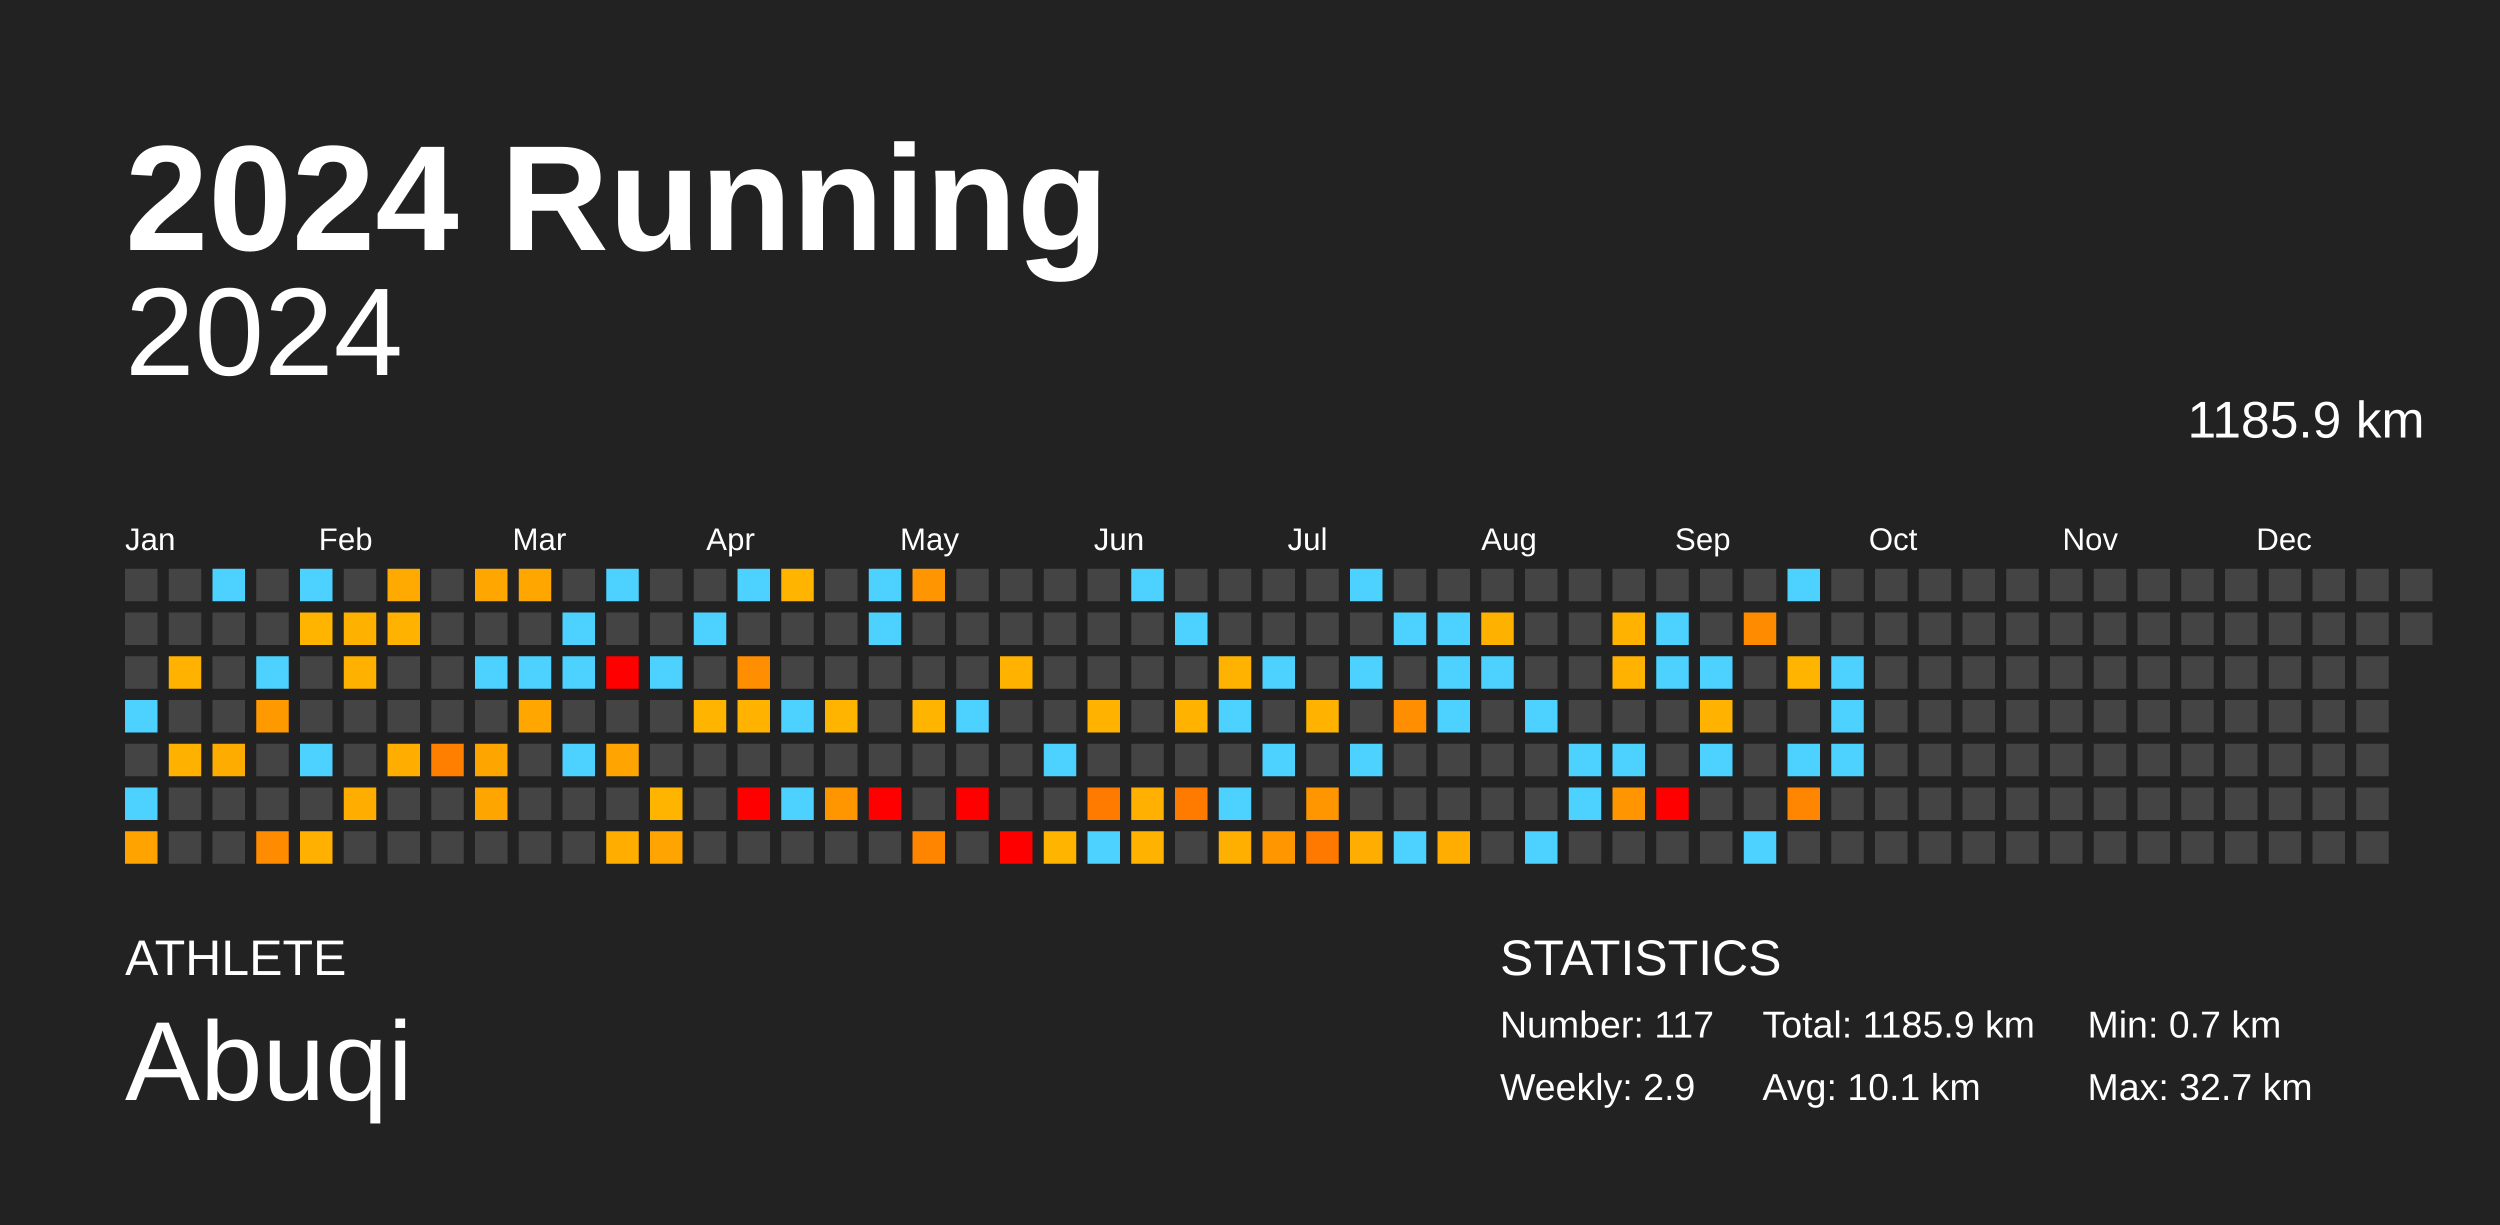
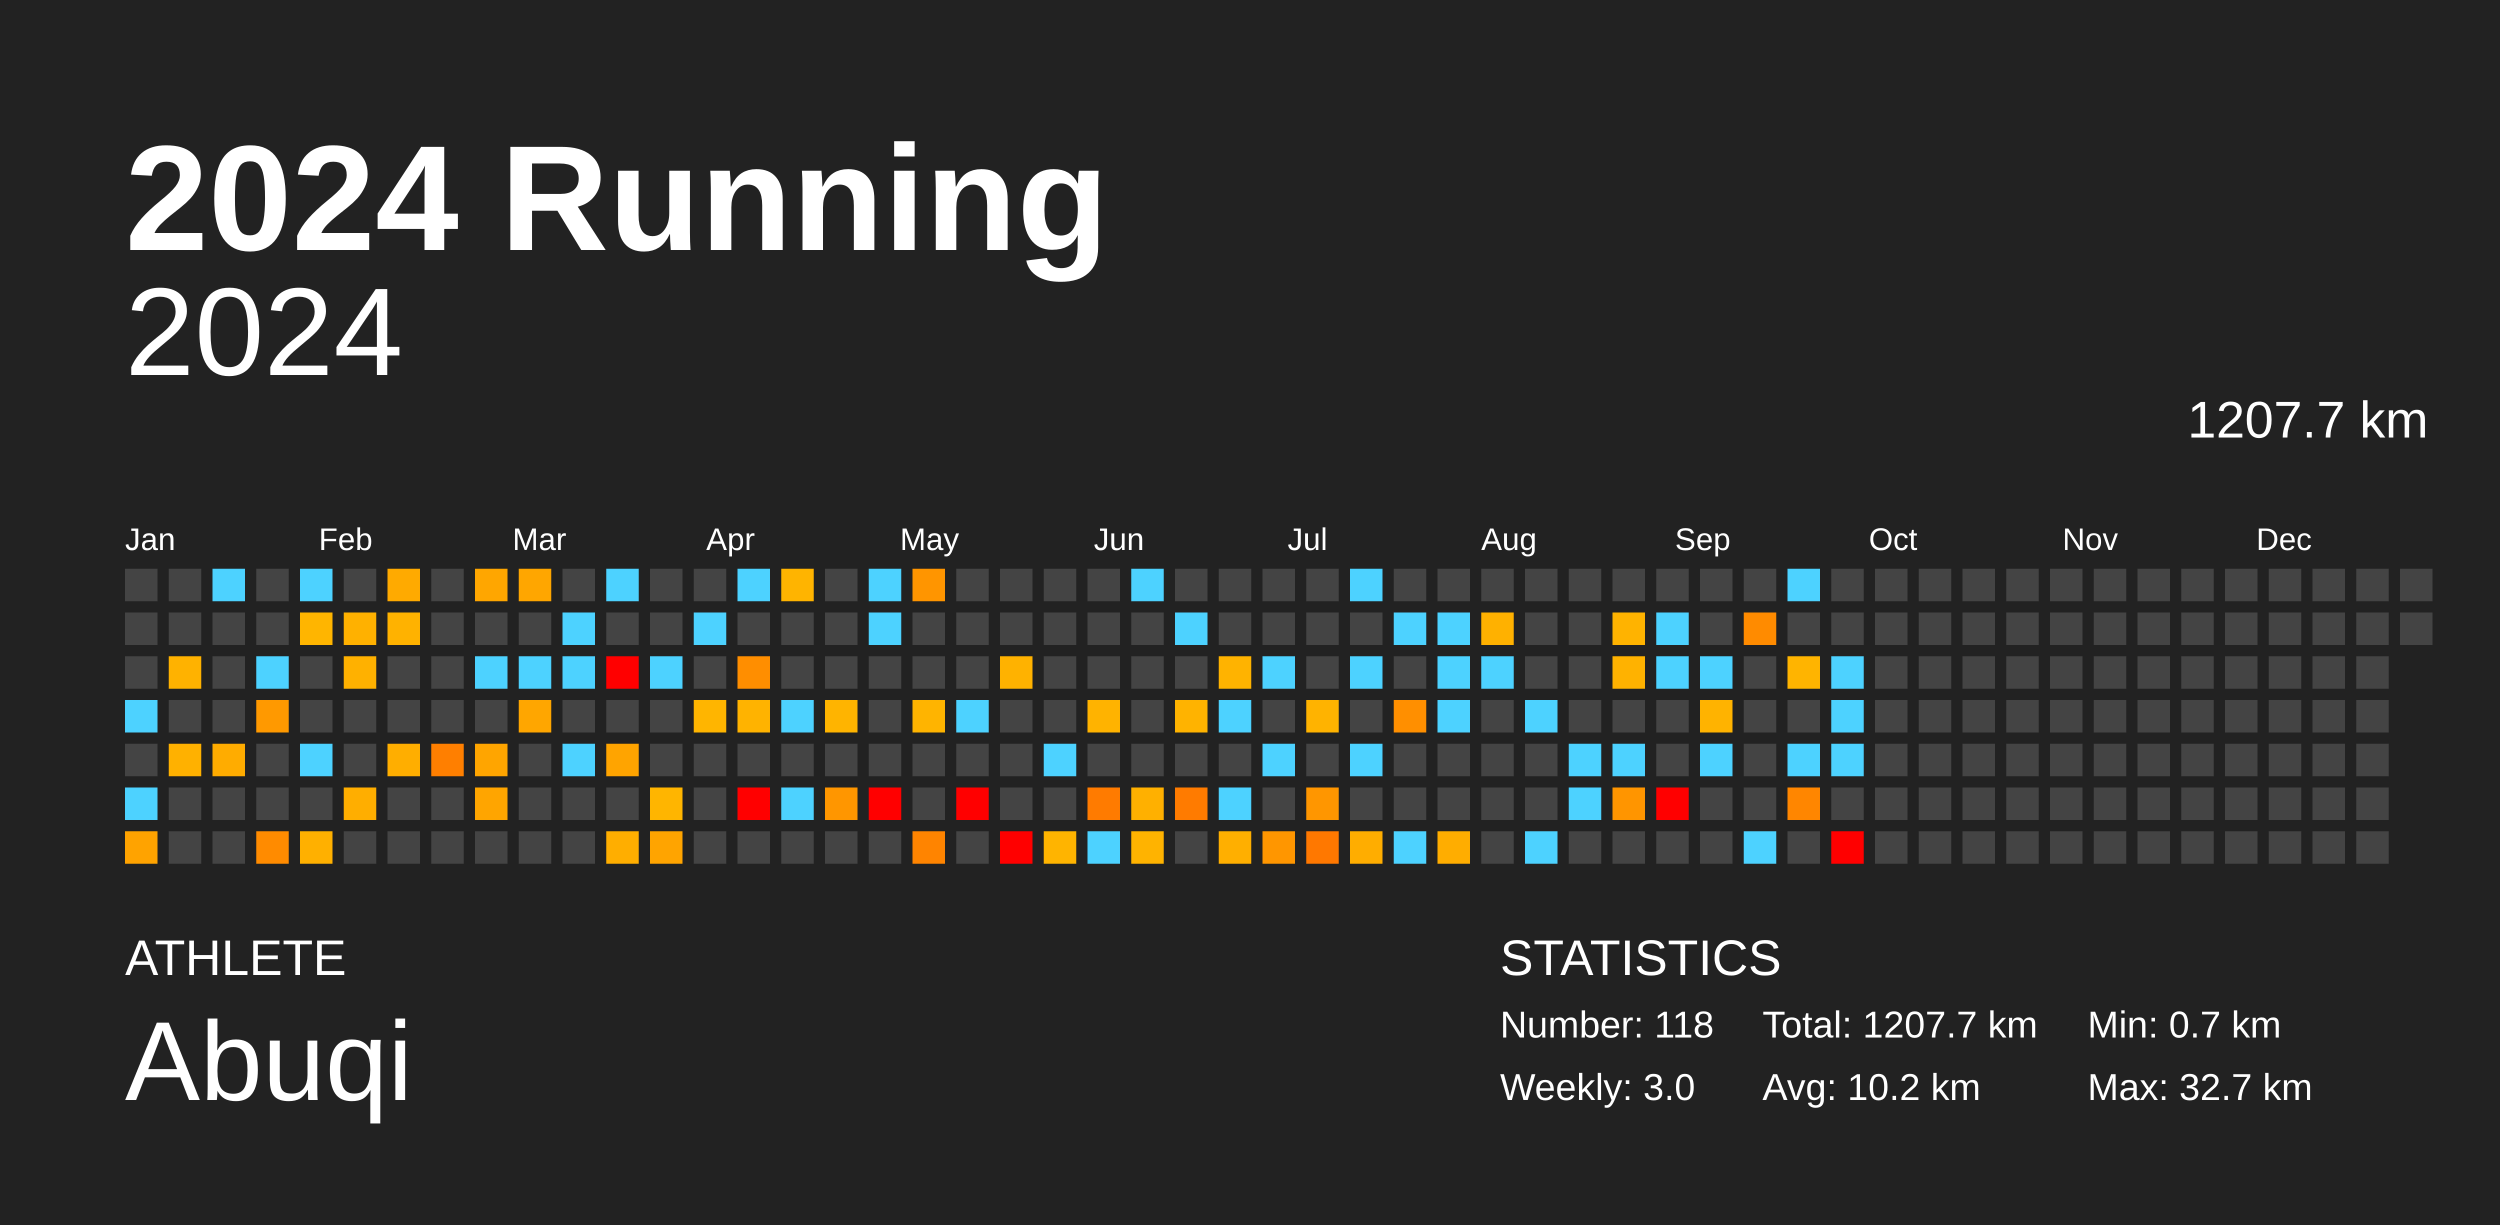
<svg xmlns="http://www.w3.org/2000/svg" baseProfile="full" height="98mm" version="1.1" viewBox="0,0,200,98" width="200mm">
  <defs />
  <rect fill="#222222" height="98" width="200" x="0" y="0" />
  <text fill="#FFFFFF" style="font-size:12px; font-family:Arial; font-weight:bold;" x="10" y="20">2024 Running</text>
  <text fill="#FFFFFF" style="font-size:4px; font-family:Arial" x="10" y="78">ATHLETE</text>
  <text fill="#FFFFFF" style="font-size:9px; font-family:Arial" x="10" y="88">Abuqi</text>
  <text fill="#FFFFFF" style="font-size:4px; font-family:Arial" x="120" y="78">STATISTICS</text>
-   <text fill="#FFFFFF" style="font-size:3px; font-family:Arial" x="120" y="83">Number: 117</text>
-   <text fill="#FFFFFF" style="font-size:3px; font-family:Arial" x="120" y="88">Weekly: 2.9</text>
-   <text fill="#FFFFFF" style="font-size:3px; font-family:Arial" x="141" y="83">Total: 1185.9 km</text>
-   <text fill="#FFFFFF" style="font-size:3px; font-family:Arial" x="141" y="88">Avg: 10.1 km</text>
+   <text fill="#FFFFFF" style="font-size:3px; font-family:Arial" x="120" y="83">Number: 118</text>
+   <text fill="#FFFFFF" style="font-size:3px; font-family:Arial" x="120" y="88">Weekly: 3.0</text>
+   <text fill="#FFFFFF" style="font-size:3px; font-family:Arial" x="141" y="83">Total: 1207.7 km</text>
+   <text fill="#FFFFFF" style="font-size:3px; font-family:Arial" x="141" y="88">Avg: 10.2 km</text>
  <text fill="#FFFFFF" style="font-size:3px; font-family:Arial" x="167" y="83">Min: 0.7 km</text>
  <text fill="#FFFFFF" style="font-size:3px; font-family:Arial" x="167" y="88">Max: 32.7 km</text>
  <text alignment-baseline="hanging" fill="#FFFFFF" style="font-size:10.0px; font-family:Arial;" x="10" y="30">2024</text>
-   <text alignment-baseline="hanging" fill="#FFFFFF" style="font-size:4.125px; font-family:Arial;" x="175" y="35">1185.9 km</text>
+   <text alignment-baseline="hanging" fill="#FFFFFF" style="font-size:4.125px; font-family:Arial;" x="175" y="35">1207.7 km</text>
  <text fill="#FFFFFF" style="font-size:2.5px; font-family:Arial" x="10.0" y="44">Jan</text>
  <text fill="#FFFFFF" style="font-size:2.5px; font-family:Arial" x="25.5" y="44">Feb</text>
  <text fill="#FFFFFF" style="font-size:2.5px; font-family:Arial" x="41.0" y="44">Mar</text>
  <text fill="#FFFFFF" style="font-size:2.5px; font-family:Arial" x="56.5" y="44">Apr</text>
  <text fill="#FFFFFF" style="font-size:2.5px; font-family:Arial" x="72.0" y="44">May</text>
  <text fill="#FFFFFF" style="font-size:2.5px; font-family:Arial" x="87.5" y="44">Jun</text>
  <text fill="#FFFFFF" style="font-size:2.5px; font-family:Arial" x="103.0" y="44">Jul</text>
  <text fill="#FFFFFF" style="font-size:2.5px; font-family:Arial" x="118.5" y="44">Aug</text>
  <text fill="#FFFFFF" style="font-size:2.5px; font-family:Arial" x="134.0" y="44">Sep</text>
  <text fill="#FFFFFF" style="font-size:2.5px; font-family:Arial" x="149.5" y="44">Oct</text>
  <text fill="#FFFFFF" style="font-size:2.5px; font-family:Arial" x="165.0" y="44">Nov</text>
  <text fill="#FFFFFF" style="font-size:2.5px; font-family:Arial" x="180.5" y="44">Dec</text>
  <rect fill="#444444" height="2.6" width="2.6" x="10.0" y="45.5" />
  <rect fill="#444444" height="2.6" width="2.6" x="10.0" y="49.0" />
  <rect fill="#444444" height="2.6" width="2.6" x="10.0" y="52.5" />
  <rect fill="#4dd2ff" height="2.6" width="2.6" x="10.0" y="56.0" />
  <rect fill="#444444" height="2.6" width="2.6" x="10.0" y="59.5" />
  <rect fill="#4dd2ff" height="2.6" width="2.6" x="10.0" y="63.0" />
  <rect fill="#ffa300" height="2.6" width="2.6" x="10.0" y="66.5" />
  <rect fill="#444444" height="2.6" width="2.6" x="13.5" y="45.5" />
  <rect fill="#444444" height="2.6" width="2.6" x="13.5" y="49.0" />
  <rect fill="#ffb200" height="2.6" width="2.6" x="13.5" y="52.5" />
  <rect fill="#444444" height="2.6" width="2.6" x="13.5" y="56.0" />
  <rect fill="#ffb100" height="2.6" width="2.6" x="13.5" y="59.5" />
  <rect fill="#444444" height="2.6" width="2.6" x="13.5" y="63.0" />
  <rect fill="#444444" height="2.6" width="2.6" x="13.5" y="66.5" />
  <rect fill="#4dd2ff" height="2.6" width="2.6" x="17.0" y="45.5" />
  <rect fill="#444444" height="2.6" width="2.6" x="17.0" y="49.0" />
  <rect fill="#444444" height="2.6" width="2.6" x="17.0" y="52.5" />
  <rect fill="#444444" height="2.6" width="2.6" x="17.0" y="56.0" />
  <rect fill="#ffac00" height="2.6" width="2.6" x="17.0" y="59.5" />
  <rect fill="#444444" height="2.6" width="2.6" x="17.0" y="63.0" />
  <rect fill="#444444" height="2.6" width="2.6" x="17.0" y="66.5" />
  <rect fill="#444444" height="2.6" width="2.6" x="20.5" y="45.5" />
  <rect fill="#444444" height="2.6" width="2.6" x="20.5" y="49.0" />
  <rect fill="#4dd2ff" height="2.6" width="2.6" x="20.5" y="52.5" />
  <rect fill="#ff9900" height="2.6" width="2.6" x="20.5" y="56.0" />
  <rect fill="#444444" height="2.6" width="2.6" x="20.5" y="59.5" />
  <rect fill="#444444" height="2.6" width="2.6" x="20.5" y="63.0" />
  <rect fill="#ff8b00" height="2.6" width="2.6" x="20.5" y="66.5" />
  <rect fill="#4dd2ff" height="2.6" width="2.6" x="24.0" y="45.5" />
  <rect fill="#ffb500" height="2.6" width="2.6" x="24.0" y="49.0" />
  <rect fill="#444444" height="2.6" width="2.6" x="24.0" y="52.5" />
  <rect fill="#444444" height="2.6" width="2.6" x="24.0" y="56.0" />
  <rect fill="#4dd2ff" height="2.6" width="2.6" x="24.0" y="59.5" />
  <rect fill="#444444" height="2.6" width="2.6" x="24.0" y="63.0" />
  <rect fill="#ffb000" height="2.6" width="2.6" x="24.0" y="66.5" />
  <rect fill="#444444" height="2.6" width="2.6" x="27.5" y="45.5" />
  <rect fill="#ffb100" height="2.6" width="2.6" x="27.5" y="49.0" />
  <rect fill="#ffb100" height="2.6" width="2.6" x="27.5" y="52.5" />
  <rect fill="#444444" height="2.6" width="2.6" x="27.5" y="56.0" />
  <rect fill="#444444" height="2.6" width="2.6" x="27.5" y="59.5" />
  <rect fill="#ffae00" height="2.6" width="2.6" x="27.5" y="63.0" />
  <rect fill="#444444" height="2.6" width="2.6" x="27.5" y="66.5" />
  <rect fill="#ffaa00" height="2.6" width="2.6" x="31.0" y="45.5" />
  <rect fill="#ffb200" height="2.6" width="2.6" x="31.0" y="49.0" />
  <rect fill="#444444" height="2.6" width="2.6" x="31.0" y="52.5" />
  <rect fill="#444444" height="2.6" width="2.6" x="31.0" y="56.0" />
  <rect fill="#ffae00" height="2.6" width="2.6" x="31.0" y="59.5" />
  <rect fill="#444444" height="2.6" width="2.6" x="31.0" y="63.0" />
  <rect fill="#444444" height="2.6" width="2.6" x="31.0" y="66.5" />
  <rect fill="#444444" height="2.6" width="2.6" x="34.5" y="45.5" />
  <rect fill="#444444" height="2.6" width="2.6" x="34.5" y="49.0" />
  <rect fill="#444444" height="2.6" width="2.6" x="34.5" y="52.5" />
  <rect fill="#444444" height="2.6" width="2.6" x="34.5" y="56.0" />
  <rect fill="#ff7f00" height="2.6" width="2.6" x="34.5" y="59.5" />
  <rect fill="#444444" height="2.6" width="2.6" x="34.5" y="63.0" />
  <rect fill="#444444" height="2.6" width="2.6" x="34.5" y="66.5" />
  <rect fill="#ffa600" height="2.6" width="2.6" x="38.0" y="45.5" />
  <rect fill="#444444" height="2.6" width="2.6" x="38.0" y="49.0" />
  <rect fill="#4dd2ff" height="2.6" width="2.6" x="38.0" y="52.5" />
  <rect fill="#444444" height="2.6" width="2.6" x="38.0" y="56.0" />
  <rect fill="#ffa500" height="2.6" width="2.6" x="38.0" y="59.5" />
  <rect fill="#ffa500" height="2.6" width="2.6" x="38.0" y="63.0" />
  <rect fill="#444444" height="2.6" width="2.6" x="38.0" y="66.5" />
  <rect fill="#ffa600" height="2.6" width="2.6" x="41.5" y="45.5" />
  <rect fill="#444444" height="2.6" width="2.6" x="41.5" y="49.0" />
  <rect fill="#4dd2ff" height="2.6" width="2.6" x="41.5" y="52.5" />
  <rect fill="#ffa600" height="2.6" width="2.6" x="41.5" y="56.0" />
  <rect fill="#444444" height="2.6" width="2.6" x="41.5" y="59.5" />
  <rect fill="#444444" height="2.6" width="2.6" x="41.5" y="63.0" />
  <rect fill="#444444" height="2.6" width="2.6" x="41.5" y="66.5" />
  <rect fill="#444444" height="2.6" width="2.6" x="45.0" y="45.5" />
  <rect fill="#4dd2ff" height="2.6" width="2.6" x="45.0" y="49.0" />
  <rect fill="#4dd2ff" height="2.6" width="2.6" x="45.0" y="52.5" />
  <rect fill="#444444" height="2.6" width="2.6" x="45.0" y="56.0" />
  <rect fill="#4dd2ff" height="2.6" width="2.6" x="45.0" y="59.5" />
  <rect fill="#444444" height="2.6" width="2.6" x="45.0" y="63.0" />
  <rect fill="#444444" height="2.6" width="2.6" x="45.0" y="66.5" />
  <rect fill="#4dd2ff" height="2.6" width="2.6" x="48.5" y="45.5" />
  <rect fill="#444444" height="2.6" width="2.6" x="48.5" y="49.0" />
  <rect fill="red" height="2.6" width="2.6" x="48.5" y="52.5" />
  <rect fill="#444444" height="2.6" width="2.6" x="48.5" y="56.0" />
  <rect fill="#ffa400" height="2.6" width="2.6" x="48.5" y="59.5" />
  <rect fill="#444444" height="2.6" width="2.6" x="48.5" y="63.0" />
  <rect fill="#ffae00" height="2.6" width="2.6" x="48.5" y="66.5" />
  <rect fill="#444444" height="2.6" width="2.6" x="52.0" y="45.5" />
  <rect fill="#444444" height="2.6" width="2.6" x="52.0" y="49.0" />
  <rect fill="#4dd2ff" height="2.6" width="2.6" x="52.0" y="52.5" />
  <rect fill="#444444" height="2.6" width="2.6" x="52.0" y="56.0" />
  <rect fill="#444444" height="2.6" width="2.6" x="52.0" y="59.5" />
  <rect fill="#ffb500" height="2.6" width="2.6" x="52.0" y="63.0" />
  <rect fill="#ffa400" height="2.6" width="2.6" x="52.0" y="66.5" />
  <rect fill="#444444" height="2.6" width="2.6" x="55.5" y="45.5" />
  <rect fill="#4dd2ff" height="2.6" width="2.6" x="55.5" y="49.0" />
  <rect fill="#444444" height="2.6" width="2.6" x="55.5" y="52.5" />
  <rect fill="#ffb500" height="2.6" width="2.6" x="55.5" y="56.0" />
  <rect fill="#444444" height="2.6" width="2.6" x="55.5" y="59.5" />
  <rect fill="#444444" height="2.6" width="2.6" x="55.5" y="63.0" />
  <rect fill="#444444" height="2.6" width="2.6" x="55.5" y="66.5" />
  <rect fill="#4dd2ff" height="2.6" width="2.6" x="59.0" y="45.5" />
  <rect fill="#444444" height="2.6" width="2.6" x="59.0" y="49.0" />
  <rect fill="#ff8e00" height="2.6" width="2.6" x="59.0" y="52.5" />
  <rect fill="#ffb300" height="2.6" width="2.6" x="59.0" y="56.0" />
  <rect fill="#444444" height="2.6" width="2.6" x="59.0" y="59.5" />
  <rect fill="red" height="2.6" width="2.6" x="59.0" y="63.0" />
  <rect fill="#444444" height="2.6" width="2.6" x="59.0" y="66.5" />
  <rect fill="#ffb400" height="2.6" width="2.6" x="62.5" y="45.5" />
  <rect fill="#444444" height="2.6" width="2.6" x="62.5" y="49.0" />
  <rect fill="#444444" height="2.6" width="2.6" x="62.5" y="52.5" />
  <rect fill="#4dd2ff" height="2.6" width="2.6" x="62.5" y="56.0" />
  <rect fill="#444444" height="2.6" width="2.6" x="62.5" y="59.5" />
  <rect fill="#4dd2ff" height="2.6" width="2.6" x="62.5" y="63.0" />
  <rect fill="#444444" height="2.6" width="2.6" x="62.5" y="66.5" />
  <rect fill="#444444" height="2.6" width="2.6" x="66.0" y="45.5" />
  <rect fill="#444444" height="2.6" width="2.6" x="66.0" y="49.0" />
  <rect fill="#444444" height="2.6" width="2.6" x="66.0" y="52.5" />
  <rect fill="#ffb400" height="2.6" width="2.6" x="66.0" y="56.0" />
  <rect fill="#444444" height="2.6" width="2.6" x="66.0" y="59.5" />
  <rect fill="#ff9600" height="2.6" width="2.6" x="66.0" y="63.0" />
  <rect fill="#444444" height="2.6" width="2.6" x="66.0" y="66.5" />
  <rect fill="#4dd2ff" height="2.6" width="2.6" x="69.5" y="45.5" />
  <rect fill="#4dd2ff" height="2.6" width="2.6" x="69.5" y="49.0" />
  <rect fill="#444444" height="2.6" width="2.6" x="69.5" y="52.5" />
  <rect fill="#444444" height="2.6" width="2.6" x="69.5" y="56.0" />
  <rect fill="#444444" height="2.6" width="2.6" x="69.5" y="59.5" />
  <rect fill="red" height="2.6" width="2.6" x="69.5" y="63.0" />
  <rect fill="#444444" height="2.6" width="2.6" x="69.5" y="66.5" />
  <rect fill="#ff9500" height="2.6" width="2.6" x="73.0" y="45.5" />
  <rect fill="#444444" height="2.6" width="2.6" x="73.0" y="49.0" />
  <rect fill="#444444" height="2.6" width="2.6" x="73.0" y="52.5" />
  <rect fill="#ffb400" height="2.6" width="2.6" x="73.0" y="56.0" />
  <rect fill="#444444" height="2.6" width="2.6" x="73.0" y="59.5" />
  <rect fill="#444444" height="2.6" width="2.6" x="73.0" y="63.0" />
  <rect fill="#ff8400" height="2.6" width="2.6" x="73.0" y="66.5" />
  <rect fill="#444444" height="2.6" width="2.6" x="76.5" y="45.5" />
  <rect fill="#444444" height="2.6" width="2.6" x="76.5" y="49.0" />
  <rect fill="#444444" height="2.6" width="2.6" x="76.5" y="52.5" />
  <rect fill="#4dd2ff" height="2.6" width="2.6" x="76.5" y="56.0" />
  <rect fill="#444444" height="2.6" width="2.6" x="76.5" y="59.5" />
  <rect fill="red" height="2.6" width="2.6" x="76.5" y="63.0" />
  <rect fill="#444444" height="2.6" width="2.6" x="76.5" y="66.5" />
  <rect fill="#444444" height="2.6" width="2.6" x="80.0" y="45.5" />
  <rect fill="#444444" height="2.6" width="2.6" x="80.0" y="49.0" />
  <rect fill="#ffb200" height="2.6" width="2.6" x="80.0" y="52.5" />
  <rect fill="#444444" height="2.6" width="2.6" x="80.0" y="56.0" />
  <rect fill="#444444" height="2.6" width="2.6" x="80.0" y="59.5" />
  <rect fill="#444444" height="2.6" width="2.6" x="80.0" y="63.0" />
  <rect fill="red" height="2.6" width="2.6" x="80.0" y="66.5" />
  <rect fill="#444444" height="2.6" width="2.6" x="83.5" y="45.5" />
  <rect fill="#444444" height="2.6" width="2.6" x="83.5" y="49.0" />
  <rect fill="#444444" height="2.6" width="2.6" x="83.5" y="52.5" />
  <rect fill="#444444" height="2.6" width="2.6" x="83.5" y="56.0" />
  <rect fill="#4dd2ff" height="2.6" width="2.6" x="83.5" y="59.5" />
  <rect fill="#444444" height="2.6" width="2.6" x="83.5" y="63.0" />
  <rect fill="#ffb400" height="2.6" width="2.6" x="83.5" y="66.5" />
  <rect fill="#444444" height="2.6" width="2.6" x="87.0" y="45.5" />
  <rect fill="#444444" height="2.6" width="2.6" x="87.0" y="49.0" />
  <rect fill="#444444" height="2.6" width="2.6" x="87.0" y="52.5" />
  <rect fill="#ffb300" height="2.6" width="2.6" x="87.0" y="56.0" />
  <rect fill="#444444" height="2.6" width="2.6" x="87.0" y="59.5" />
  <rect fill="#ff7b00" height="2.6" width="2.6" x="87.0" y="63.0" />
  <rect fill="#4dd2ff" height="2.6" width="2.6" x="87.0" y="66.5" />
  <rect fill="#4dd2ff" height="2.6" width="2.6" x="90.5" y="45.5" />
  <rect fill="#444444" height="2.6" width="2.6" x="90.5" y="49.0" />
  <rect fill="#444444" height="2.6" width="2.6" x="90.5" y="52.5" />
  <rect fill="#444444" height="2.6" width="2.6" x="90.5" y="56.0" />
  <rect fill="#444444" height="2.6" width="2.6" x="90.5" y="59.5" />
  <rect fill="#ffb000" height="2.6" width="2.6" x="90.5" y="63.0" />
  <rect fill="#ffb300" height="2.6" width="2.6" x="90.5" y="66.5" />
  <rect fill="#444444" height="2.6" width="2.6" x="94.0" y="45.5" />
  <rect fill="#4dd2ff" height="2.6" width="2.6" x="94.0" y="49.0" />
  <rect fill="#444444" height="2.6" width="2.6" x="94.0" y="52.5" />
  <rect fill="#ffb300" height="2.6" width="2.6" x="94.0" y="56.0" />
  <rect fill="#444444" height="2.6" width="2.6" x="94.0" y="59.5" />
  <rect fill="#ff7b00" height="2.6" width="2.6" x="94.0" y="63.0" />
  <rect fill="#444444" height="2.6" width="2.6" x="94.0" y="66.5" />
  <rect fill="#444444" height="2.6" width="2.6" x="97.5" y="45.5" />
  <rect fill="#444444" height="2.6" width="2.6" x="97.5" y="49.0" />
  <rect fill="#ffb300" height="2.6" width="2.6" x="97.5" y="52.5" />
  <rect fill="#4dd2ff" height="2.6" width="2.6" x="97.5" y="56.0" />
  <rect fill="#444444" height="2.6" width="2.6" x="97.5" y="59.5" />
  <rect fill="#4dd2ff" height="2.6" width="2.6" x="97.5" y="63.0" />
  <rect fill="#ffaf00" height="2.6" width="2.6" x="97.5" y="66.5" />
  <rect fill="#444444" height="2.6" width="2.6" x="101.0" y="45.5" />
  <rect fill="#444444" height="2.6" width="2.6" x="101.0" y="49.0" />
  <rect fill="#4dd2ff" height="2.6" width="2.6" x="101.0" y="52.5" />
  <rect fill="#444444" height="2.6" width="2.6" x="101.0" y="56.0" />
  <rect fill="#4dd2ff" height="2.6" width="2.6" x="101.0" y="59.5" />
  <rect fill="#444444" height="2.6" width="2.6" x="101.0" y="63.0" />
  <rect fill="#ff9600" height="2.6" width="2.6" x="101.0" y="66.5" />
  <rect fill="#444444" height="2.6" width="2.6" x="104.5" y="45.5" />
  <rect fill="#444444" height="2.6" width="2.6" x="104.5" y="49.0" />
  <rect fill="#444444" height="2.6" width="2.6" x="104.5" y="52.5" />
  <rect fill="#ffb300" height="2.6" width="2.6" x="104.5" y="56.0" />
  <rect fill="#444444" height="2.6" width="2.6" x="104.5" y="59.5" />
  <rect fill="#ff9600" height="2.6" width="2.6" x="104.5" y="63.0" />
  <rect fill="#ff7800" height="2.6" width="2.6" x="104.5" y="66.5" />
  <rect fill="#4dd2ff" height="2.6" width="2.6" x="108.0" y="45.5" />
  <rect fill="#444444" height="2.6" width="2.6" x="108.0" y="49.0" />
  <rect fill="#4dd2ff" height="2.6" width="2.6" x="108.0" y="52.5" />
  <rect fill="#444444" height="2.6" width="2.6" x="108.0" y="56.0" />
  <rect fill="#4dd2ff" height="2.6" width="2.6" x="108.0" y="59.5" />
  <rect fill="#444444" height="2.6" width="2.6" x="108.0" y="63.0" />
  <rect fill="#ffad00" height="2.6" width="2.6" x="108.0" y="66.5" />
  <rect fill="#444444" height="2.6" width="2.6" x="111.5" y="45.5" />
  <rect fill="#4dd2ff" height="2.6" width="2.6" x="111.5" y="49.0" />
  <rect fill="#444444" height="2.6" width="2.6" x="111.5" y="52.5" />
  <rect fill="#ff8f00" height="2.6" width="2.6" x="111.5" y="56.0" />
  <rect fill="#444444" height="2.6" width="2.6" x="111.5" y="59.5" />
  <rect fill="#444444" height="2.6" width="2.6" x="111.5" y="63.0" />
  <rect fill="#4dd2ff" height="2.6" width="2.6" x="111.5" y="66.5" />
  <rect fill="#444444" height="2.6" width="2.6" x="115.0" y="45.5" />
  <rect fill="#4dd2ff" height="2.6" width="2.6" x="115.0" y="49.0" />
  <rect fill="#4dd2ff" height="2.6" width="2.6" x="115.0" y="52.5" />
  <rect fill="#4dd2ff" height="2.6" width="2.6" x="115.0" y="56.0" />
  <rect fill="#444444" height="2.6" width="2.6" x="115.0" y="59.5" />
  <rect fill="#444444" height="2.6" width="2.6" x="115.0" y="63.0" />
  <rect fill="#ffad00" height="2.6" width="2.6" x="115.0" y="66.5" />
  <rect fill="#444444" height="2.6" width="2.6" x="118.5" y="45.5" />
  <rect fill="#ffb100" height="2.6" width="2.6" x="118.5" y="49.0" />
  <rect fill="#4dd2ff" height="2.6" width="2.6" x="118.5" y="52.5" />
  <rect fill="#444444" height="2.6" width="2.6" x="118.5" y="56.0" />
  <rect fill="#444444" height="2.6" width="2.6" x="118.5" y="59.5" />
  <rect fill="#444444" height="2.6" width="2.6" x="118.5" y="63.0" />
  <rect fill="#444444" height="2.6" width="2.6" x="118.5" y="66.5" />
  <rect fill="#444444" height="2.6" width="2.6" x="122.0" y="45.5" />
  <rect fill="#444444" height="2.6" width="2.6" x="122.0" y="49.0" />
  <rect fill="#444444" height="2.6" width="2.6" x="122.0" y="52.5" />
  <rect fill="#4dd2ff" height="2.6" width="2.6" x="122.0" y="56.0" />
  <rect fill="#444444" height="2.6" width="2.6" x="122.0" y="59.5" />
  <rect fill="#444444" height="2.6" width="2.6" x="122.0" y="63.0" />
  <rect fill="#4dd2ff" height="2.6" width="2.6" x="122.0" y="66.5" />
  <rect fill="#444444" height="2.6" width="2.6" x="125.5" y="45.5" />
  <rect fill="#444444" height="2.6" width="2.6" x="125.5" y="49.0" />
  <rect fill="#444444" height="2.6" width="2.6" x="125.5" y="52.5" />
  <rect fill="#444444" height="2.6" width="2.6" x="125.5" y="56.0" />
  <rect fill="#4dd2ff" height="2.6" width="2.6" x="125.5" y="59.5" />
  <rect fill="#4dd2ff" height="2.6" width="2.6" x="125.5" y="63.0" />
  <rect fill="#444444" height="2.6" width="2.6" x="125.5" y="66.5" />
  <rect fill="#444444" height="2.6" width="2.6" x="129.0" y="45.5" />
  <rect fill="#ffb300" height="2.6" width="2.6" x="129.0" y="49.0" />
  <rect fill="#ffb200" height="2.6" width="2.6" x="129.0" y="52.5" />
  <rect fill="#444444" height="2.6" width="2.6" x="129.0" y="56.0" />
  <rect fill="#4dd2ff" height="2.6" width="2.6" x="129.0" y="59.5" />
  <rect fill="#ff9500" height="2.6" width="2.6" x="129.0" y="63.0" />
  <rect fill="#444444" height="2.6" width="2.6" x="129.0" y="66.5" />
  <rect fill="#444444" height="2.6" width="2.6" x="132.5" y="45.5" />
  <rect fill="#4dd2ff" height="2.6" width="2.6" x="132.5" y="49.0" />
  <rect fill="#4dd2ff" height="2.6" width="2.6" x="132.5" y="52.5" />
  <rect fill="#444444" height="2.6" width="2.6" x="132.5" y="56.0" />
  <rect fill="#444444" height="2.6" width="2.6" x="132.5" y="59.5" />
  <rect fill="red" height="2.6" width="2.6" x="132.5" y="63.0" />
  <rect fill="#444444" height="2.6" width="2.6" x="132.5" y="66.5" />
  <rect fill="#444444" height="2.6" width="2.6" x="136.0" y="45.5" />
  <rect fill="#444444" height="2.6" width="2.6" x="136.0" y="49.0" />
  <rect fill="#4dd2ff" height="2.6" width="2.6" x="136.0" y="52.5" />
  <rect fill="#ffb300" height="2.6" width="2.6" x="136.0" y="56.0" />
  <rect fill="#4dd2ff" height="2.6" width="2.6" x="136.0" y="59.5" />
  <rect fill="#444444" height="2.6" width="2.6" x="136.0" y="63.0" />
  <rect fill="#444444" height="2.6" width="2.6" x="136.0" y="66.5" />
  <rect fill="#444444" height="2.6" width="2.6" x="139.5" y="45.5" />
  <rect fill="#ff8b00" height="2.6" width="2.6" x="139.5" y="49.0" />
  <rect fill="#444444" height="2.6" width="2.6" x="139.5" y="52.5" />
  <rect fill="#444444" height="2.6" width="2.6" x="139.5" y="56.0" />
  <rect fill="#444444" height="2.6" width="2.6" x="139.5" y="59.5" />
  <rect fill="#444444" height="2.6" width="2.6" x="139.5" y="63.0" />
  <rect fill="#4dd2ff" height="2.6" width="2.6" x="139.5" y="66.5" />
  <rect fill="#4dd2ff" height="2.6" width="2.6" x="143.0" y="45.5" />
  <rect fill="#444444" height="2.6" width="2.6" x="143.0" y="49.0" />
  <rect fill="#ffb400" height="2.6" width="2.6" x="143.0" y="52.5" />
  <rect fill="#444444" height="2.6" width="2.6" x="143.0" y="56.0" />
  <rect fill="#4dd2ff" height="2.6" width="2.6" x="143.0" y="59.5" />
  <rect fill="#ff8600" height="2.6" width="2.6" x="143.0" y="63.0" />
  <rect fill="#444444" height="2.6" width="2.6" x="143.0" y="66.5" />
  <rect fill="#444444" height="2.6" width="2.6" x="146.5" y="45.5" />
  <rect fill="#444444" height="2.6" width="2.6" x="146.5" y="49.0" />
  <rect fill="#4dd2ff" height="2.6" width="2.6" x="146.5" y="52.5" />
  <rect fill="#4dd2ff" height="2.6" width="2.6" x="146.5" y="56.0" />
  <rect fill="#4dd2ff" height="2.6" width="2.6" x="146.5" y="59.5" />
  <rect fill="#444444" height="2.6" width="2.6" x="146.5" y="63.0" />
-   <rect fill="#444444" height="2.6" width="2.6" x="146.5" y="66.5" />
+   <rect fill="red" height="2.6" width="2.6" x="146.5" y="66.5" />
  <rect fill="#444444" height="2.6" width="2.6" x="150.0" y="45.5" />
  <rect fill="#444444" height="2.6" width="2.6" x="150.0" y="49.0" />
  <rect fill="#444444" height="2.6" width="2.6" x="150.0" y="52.5" />
  <rect fill="#444444" height="2.6" width="2.6" x="150.0" y="56.0" />
  <rect fill="#444444" height="2.6" width="2.6" x="150.0" y="59.5" />
  <rect fill="#444444" height="2.6" width="2.6" x="150.0" y="63.0" />
  <rect fill="#444444" height="2.6" width="2.6" x="150.0" y="66.5" />
  <rect fill="#444444" height="2.6" width="2.6" x="153.5" y="45.5" />
  <rect fill="#444444" height="2.6" width="2.6" x="153.5" y="49.0" />
  <rect fill="#444444" height="2.6" width="2.6" x="153.5" y="52.5" />
  <rect fill="#444444" height="2.6" width="2.6" x="153.5" y="56.0" />
  <rect fill="#444444" height="2.6" width="2.6" x="153.5" y="59.5" />
  <rect fill="#444444" height="2.6" width="2.6" x="153.5" y="63.0" />
  <rect fill="#444444" height="2.6" width="2.6" x="153.5" y="66.5" />
  <rect fill="#444444" height="2.6" width="2.6" x="157.0" y="45.5" />
  <rect fill="#444444" height="2.6" width="2.6" x="157.0" y="49.0" />
  <rect fill="#444444" height="2.6" width="2.6" x="157.0" y="52.5" />
  <rect fill="#444444" height="2.6" width="2.6" x="157.0" y="56.0" />
  <rect fill="#444444" height="2.6" width="2.6" x="157.0" y="59.5" />
  <rect fill="#444444" height="2.6" width="2.6" x="157.0" y="63.0" />
  <rect fill="#444444" height="2.6" width="2.6" x="157.0" y="66.5" />
  <rect fill="#444444" height="2.6" width="2.6" x="160.5" y="45.5" />
  <rect fill="#444444" height="2.6" width="2.6" x="160.5" y="49.0" />
  <rect fill="#444444" height="2.6" width="2.6" x="160.5" y="52.5" />
  <rect fill="#444444" height="2.6" width="2.6" x="160.5" y="56.0" />
  <rect fill="#444444" height="2.6" width="2.6" x="160.5" y="59.5" />
  <rect fill="#444444" height="2.6" width="2.6" x="160.5" y="63.0" />
  <rect fill="#444444" height="2.6" width="2.6" x="160.5" y="66.5" />
  <rect fill="#444444" height="2.6" width="2.6" x="164.0" y="45.5" />
  <rect fill="#444444" height="2.6" width="2.6" x="164.0" y="49.0" />
  <rect fill="#444444" height="2.6" width="2.6" x="164.0" y="52.5" />
  <rect fill="#444444" height="2.6" width="2.6" x="164.0" y="56.0" />
  <rect fill="#444444" height="2.6" width="2.6" x="164.0" y="59.5" />
  <rect fill="#444444" height="2.6" width="2.6" x="164.0" y="63.0" />
  <rect fill="#444444" height="2.6" width="2.6" x="164.0" y="66.5" />
  <rect fill="#444444" height="2.6" width="2.6" x="167.5" y="45.5" />
  <rect fill="#444444" height="2.6" width="2.6" x="167.5" y="49.0" />
  <rect fill="#444444" height="2.6" width="2.6" x="167.5" y="52.5" />
  <rect fill="#444444" height="2.6" width="2.6" x="167.5" y="56.0" />
  <rect fill="#444444" height="2.6" width="2.6" x="167.5" y="59.5" />
  <rect fill="#444444" height="2.6" width="2.6" x="167.5" y="63.0" />
  <rect fill="#444444" height="2.6" width="2.6" x="167.5" y="66.5" />
  <rect fill="#444444" height="2.6" width="2.6" x="171.0" y="45.5" />
  <rect fill="#444444" height="2.6" width="2.6" x="171.0" y="49.0" />
  <rect fill="#444444" height="2.6" width="2.6" x="171.0" y="52.5" />
  <rect fill="#444444" height="2.6" width="2.6" x="171.0" y="56.0" />
  <rect fill="#444444" height="2.6" width="2.6" x="171.0" y="59.5" />
  <rect fill="#444444" height="2.6" width="2.6" x="171.0" y="63.0" />
  <rect fill="#444444" height="2.6" width="2.6" x="171.0" y="66.5" />
  <rect fill="#444444" height="2.6" width="2.6" x="174.5" y="45.5" />
  <rect fill="#444444" height="2.6" width="2.6" x="174.5" y="49.0" />
  <rect fill="#444444" height="2.6" width="2.6" x="174.5" y="52.5" />
  <rect fill="#444444" height="2.6" width="2.6" x="174.5" y="56.0" />
  <rect fill="#444444" height="2.6" width="2.6" x="174.5" y="59.5" />
  <rect fill="#444444" height="2.6" width="2.6" x="174.5" y="63.0" />
  <rect fill="#444444" height="2.6" width="2.6" x="174.5" y="66.5" />
  <rect fill="#444444" height="2.6" width="2.6" x="178.0" y="45.5" />
  <rect fill="#444444" height="2.6" width="2.6" x="178.0" y="49.0" />
  <rect fill="#444444" height="2.6" width="2.6" x="178.0" y="52.5" />
  <rect fill="#444444" height="2.6" width="2.6" x="178.0" y="56.0" />
  <rect fill="#444444" height="2.6" width="2.6" x="178.0" y="59.5" />
  <rect fill="#444444" height="2.6" width="2.6" x="178.0" y="63.0" />
  <rect fill="#444444" height="2.6" width="2.6" x="178.0" y="66.5" />
  <rect fill="#444444" height="2.6" width="2.6" x="181.5" y="45.5" />
  <rect fill="#444444" height="2.6" width="2.6" x="181.5" y="49.0" />
  <rect fill="#444444" height="2.6" width="2.6" x="181.5" y="52.5" />
  <rect fill="#444444" height="2.6" width="2.6" x="181.5" y="56.0" />
  <rect fill="#444444" height="2.6" width="2.6" x="181.5" y="59.5" />
  <rect fill="#444444" height="2.6" width="2.6" x="181.5" y="63.0" />
  <rect fill="#444444" height="2.6" width="2.6" x="181.5" y="66.5" />
  <rect fill="#444444" height="2.6" width="2.6" x="185.0" y="45.5" />
  <rect fill="#444444" height="2.6" width="2.6" x="185.0" y="49.0" />
  <rect fill="#444444" height="2.6" width="2.6" x="185.0" y="52.5" />
  <rect fill="#444444" height="2.6" width="2.6" x="185.0" y="56.0" />
  <rect fill="#444444" height="2.6" width="2.6" x="185.0" y="59.5" />
  <rect fill="#444444" height="2.6" width="2.6" x="185.0" y="63.0" />
  <rect fill="#444444" height="2.6" width="2.6" x="185.0" y="66.5" />
  <rect fill="#444444" height="2.6" width="2.6" x="188.5" y="45.5" />
  <rect fill="#444444" height="2.6" width="2.6" x="188.5" y="49.0" />
  <rect fill="#444444" height="2.6" width="2.6" x="188.5" y="52.5" />
  <rect fill="#444444" height="2.6" width="2.6" x="188.5" y="56.0" />
  <rect fill="#444444" height="2.6" width="2.6" x="188.5" y="59.5" />
  <rect fill="#444444" height="2.6" width="2.6" x="188.5" y="63.0" />
  <rect fill="#444444" height="2.6" width="2.6" x="188.5" y="66.5" />
  <rect fill="#444444" height="2.6" width="2.6" x="192.0" y="45.5" />
  <rect fill="#444444" height="2.6" width="2.6" x="192.0" y="49.0" />
</svg>
